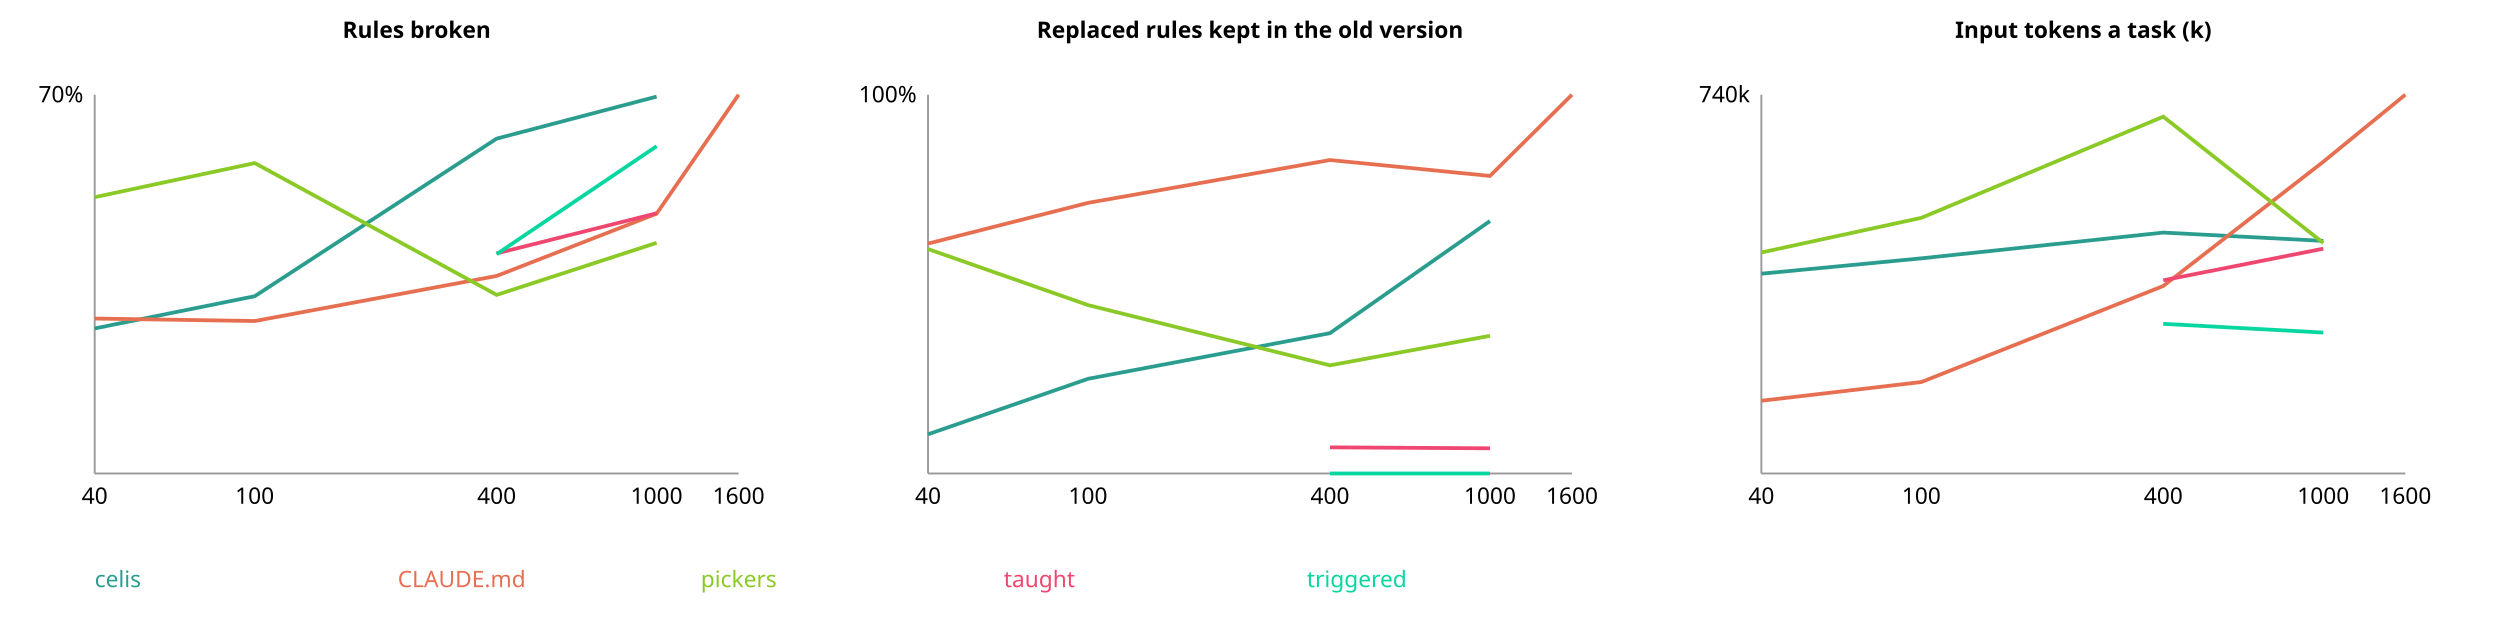
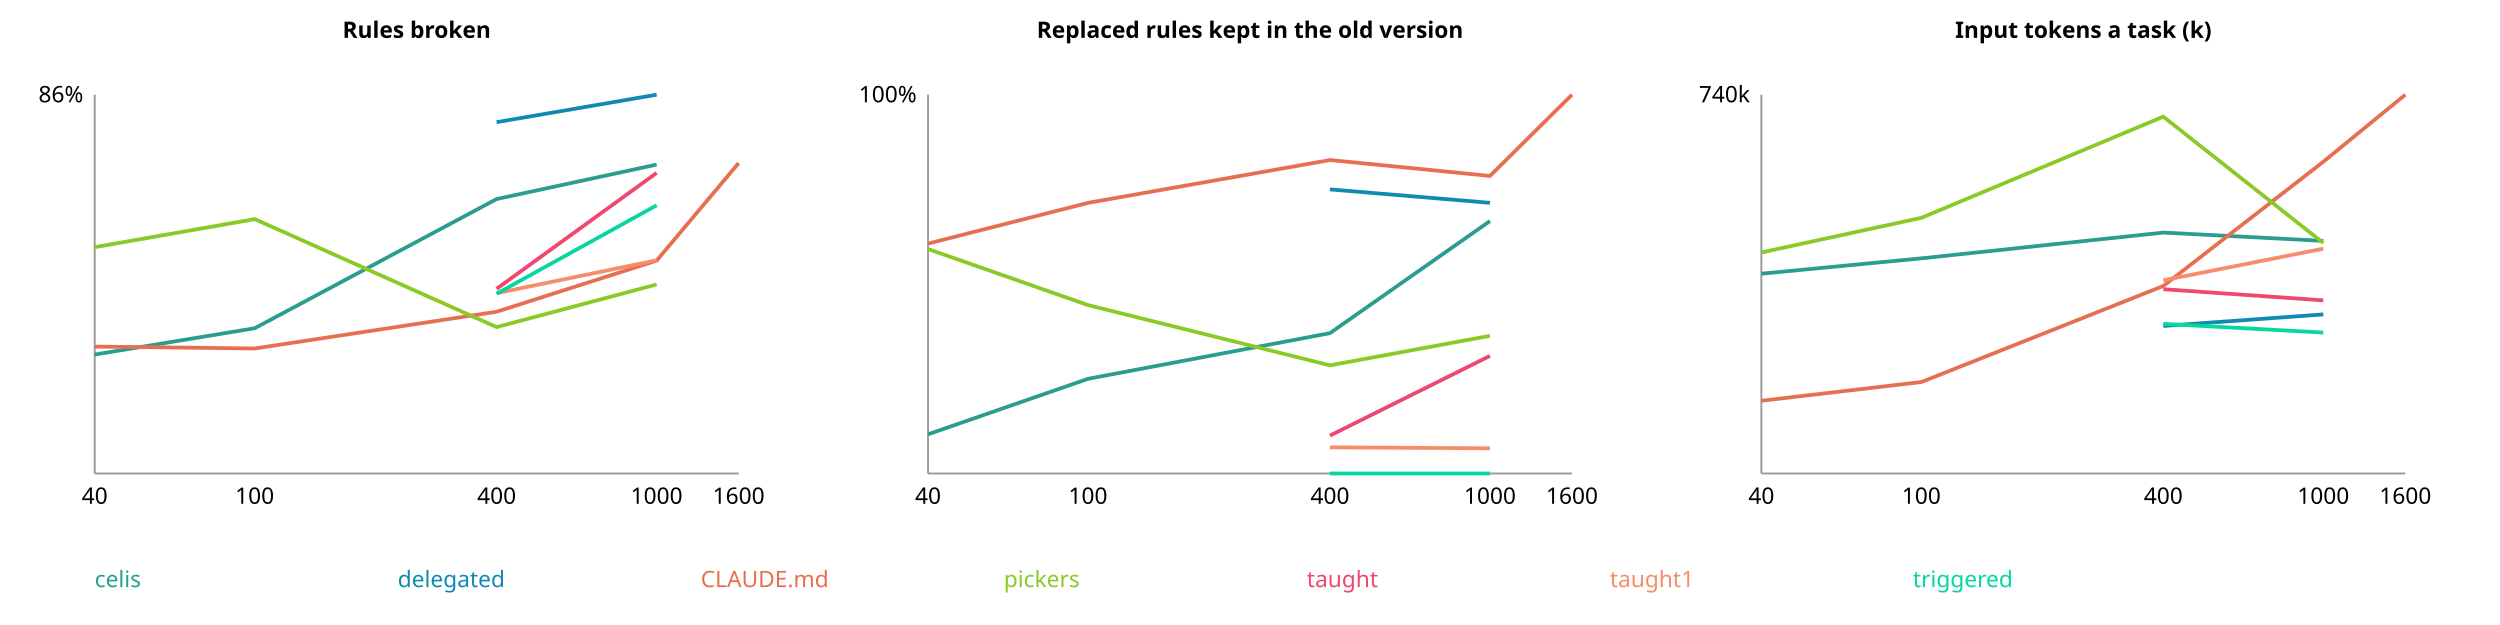
<svg xmlns="http://www.w3.org/2000/svg" width="1320" height="330" font-family="sans-serif" font-size="12">
  <rect width="100%" height="100%" fill="white" />
  <text x="220.0" y="20" text-anchor="middle" font-weight="bold">Rules broken</text>
  <line x1="50" y1="250" x2="390" y2="250" stroke="#999" />
  <line x1="50" y1="50" x2="50" y2="250" stroke="#999" />
-   <text x="44" y="54" text-anchor="end">70%</text>
+   <text x="44" y="54" text-anchor="end">86%</text>
  <text x="50.0" y="266" text-anchor="middle">40</text>
  <text x="134.454" y="266" text-anchor="middle">100</text>
  <text x="262.227" y="266" text-anchor="middle">400</text>
  <text x="346.68" y="266" text-anchor="middle">1000</text>
  <text x="390.0" y="266" text-anchor="middle">1600</text>
-   <polyline points="50.0,173.4 134.5,156.4 262.2,73.2 346.7,51.0" fill="none" stroke="#2a9d8f" stroke-width="2" />
-   <polyline points="50.0,168.2 134.5,169.5 262.2,145.7 346.7,112.8 390.0,50.0" fill="none" stroke="#e76f51" stroke-width="2" />
-   <polyline points="50.0,104.1 134.5,86.1 262.2,155.7 346.7,128.2" fill="none" stroke="#8ac926" stroke-width="2" />
-   <polyline points="262.2,133.8 346.7,112.6" fill="none" stroke="#ef476f" stroke-width="2" />
-   <polyline points="262.2,134.2 346.7,77.2" fill="none" stroke="#06d6a0" stroke-width="2" />
+   <polyline points="50.0,187.2 134.5,173.3 262.2,105.1 346.7,86.9" fill="none" stroke="#2a9d8f" stroke-width="2" />
+   <polyline points="262.2,64.5 346.7,50.0" fill="none" stroke="#118ab2" stroke-width="2" />
+   <polyline points="50.0,183.0 134.5,184.0 262.2,164.6 346.7,137.6 390.0,86.1" fill="none" stroke="#e76f51" stroke-width="2" />
+   <polyline points="50.0,130.5 134.5,115.7 262.2,172.7 346.7,150.2" fill="none" stroke="#8ac926" stroke-width="2" />
+   <polyline points="262.2,152.5 346.7,91.3" fill="none" stroke="#ef476f" stroke-width="2" />
+   <polyline points="262.2,154.8 346.7,137.4" fill="none" stroke="#f78c6b" stroke-width="2" />
+   <polyline points="262.2,155.1 346.7,108.4" fill="none" stroke="#06d6a0" stroke-width="2" />
  <text x="660.0" y="20" text-anchor="middle" font-weight="bold">Replaced rules kept in the old version</text>
  <line x1="490" y1="250" x2="830" y2="250" stroke="#999" />
  <line x1="490" y1="50" x2="490" y2="250" stroke="#999" />
  <text x="484" y="54" text-anchor="end">100%</text>
  <text x="490.0" y="266" text-anchor="middle">40</text>
  <text x="574.454" y="266" text-anchor="middle">100</text>
  <text x="702.227" y="266" text-anchor="middle">400</text>
  <text x="786.68" y="266" text-anchor="middle">1000</text>
  <text x="830.0" y="266" text-anchor="middle">1600</text>
  <polyline points="490.0,229.3 574.5,200.0 702.2,175.9 786.7,116.7" fill="none" stroke="#2a9d8f" stroke-width="2" />
+   <polyline points="702.2,100.0 786.7,107.1" fill="none" stroke="#118ab2" stroke-width="2" />
  <polyline points="490.0,128.6 574.5,107.1 702.2,84.5 786.7,92.9 830.0,50.0" fill="none" stroke="#e76f51" stroke-width="2" />
  <polyline points="490.0,131.5 574.5,161.1 702.2,192.9 786.7,177.3" fill="none" stroke="#8ac926" stroke-width="2" />
-   <polyline points="702.2,236.2 786.7,236.7" fill="none" stroke="#ef476f" stroke-width="2" />
+   <polyline points="702.2,230.0 786.7,187.9" fill="none" stroke="#ef476f" stroke-width="2" />
+   <polyline points="702.2,236.2 786.7,236.7" fill="none" stroke="#f78c6b" stroke-width="2" />
  <polyline points="702.2,250.0 786.7,250.0" fill="none" stroke="#06d6a0" stroke-width="2" />
  <text x="1100.0" y="20" text-anchor="middle" font-weight="bold">Input tokens a task (k)</text>
  <line x1="930" y1="250" x2="1270" y2="250" stroke="#999" />
  <line x1="930" y1="50" x2="930" y2="250" stroke="#999" />
  <text x="924" y="54" text-anchor="end">740k</text>
  <text x="930.0" y="266" text-anchor="middle">40</text>
  <text x="1014.454" y="266" text-anchor="middle">100</text>
  <text x="1142.227" y="266" text-anchor="middle">400</text>
  <text x="1226.68" y="266" text-anchor="middle">1000</text>
  <text x="1270.0" y="266" text-anchor="middle">1600</text>
  <polyline points="930.0,144.5 1014.5,136.4 1142.2,122.8 1226.7,127.2" fill="none" stroke="#2a9d8f" stroke-width="2" />
+   <polyline points="1142.2,172.1 1226.7,166.0" fill="none" stroke="#118ab2" stroke-width="2" />
  <polyline points="930.0,211.6 1014.5,201.7 1142.2,151.0 1226.7,85.4 1270.0,50.0" fill="none" stroke="#e76f51" stroke-width="2" />
  <polyline points="930.0,133.3 1014.5,115.0 1142.2,61.6 1226.7,128.3" fill="none" stroke="#8ac926" stroke-width="2" />
-   <polyline points="1142.2,148.0 1226.7,131.3" fill="none" stroke="#ef476f" stroke-width="2" />
+   <polyline points="1142.2,152.7 1226.7,158.6" fill="none" stroke="#ef476f" stroke-width="2" />
+   <polyline points="1142.2,148.0 1226.7,131.3" fill="none" stroke="#f78c6b" stroke-width="2" />
  <polyline points="1142.2,171.0 1226.7,175.6" fill="none" stroke="#06d6a0" stroke-width="2" />
  <text x="50" y="310" fill="#2a9d8f">celis</text>
-   <text x="210" y="310" fill="#e76f51">CLAUDE.md</text>
-   <text x="370" y="310" fill="#8ac926">pickers</text>
-   <text x="530" y="310" fill="#ef476f">taught</text>
-   <text x="690" y="310" fill="#06d6a0">triggered</text>
+   <text x="210" y="310" fill="#118ab2">delegated</text>
+   <text x="370" y="310" fill="#e76f51">CLAUDE.md</text>
+   <text x="530" y="310" fill="#8ac926">pickers</text>
+   <text x="690" y="310" fill="#ef476f">taught</text>
+   <text x="850" y="310" fill="#f78c6b">taught1</text>
+   <text x="1010" y="310" fill="#06d6a0">triggered</text>
</svg>
